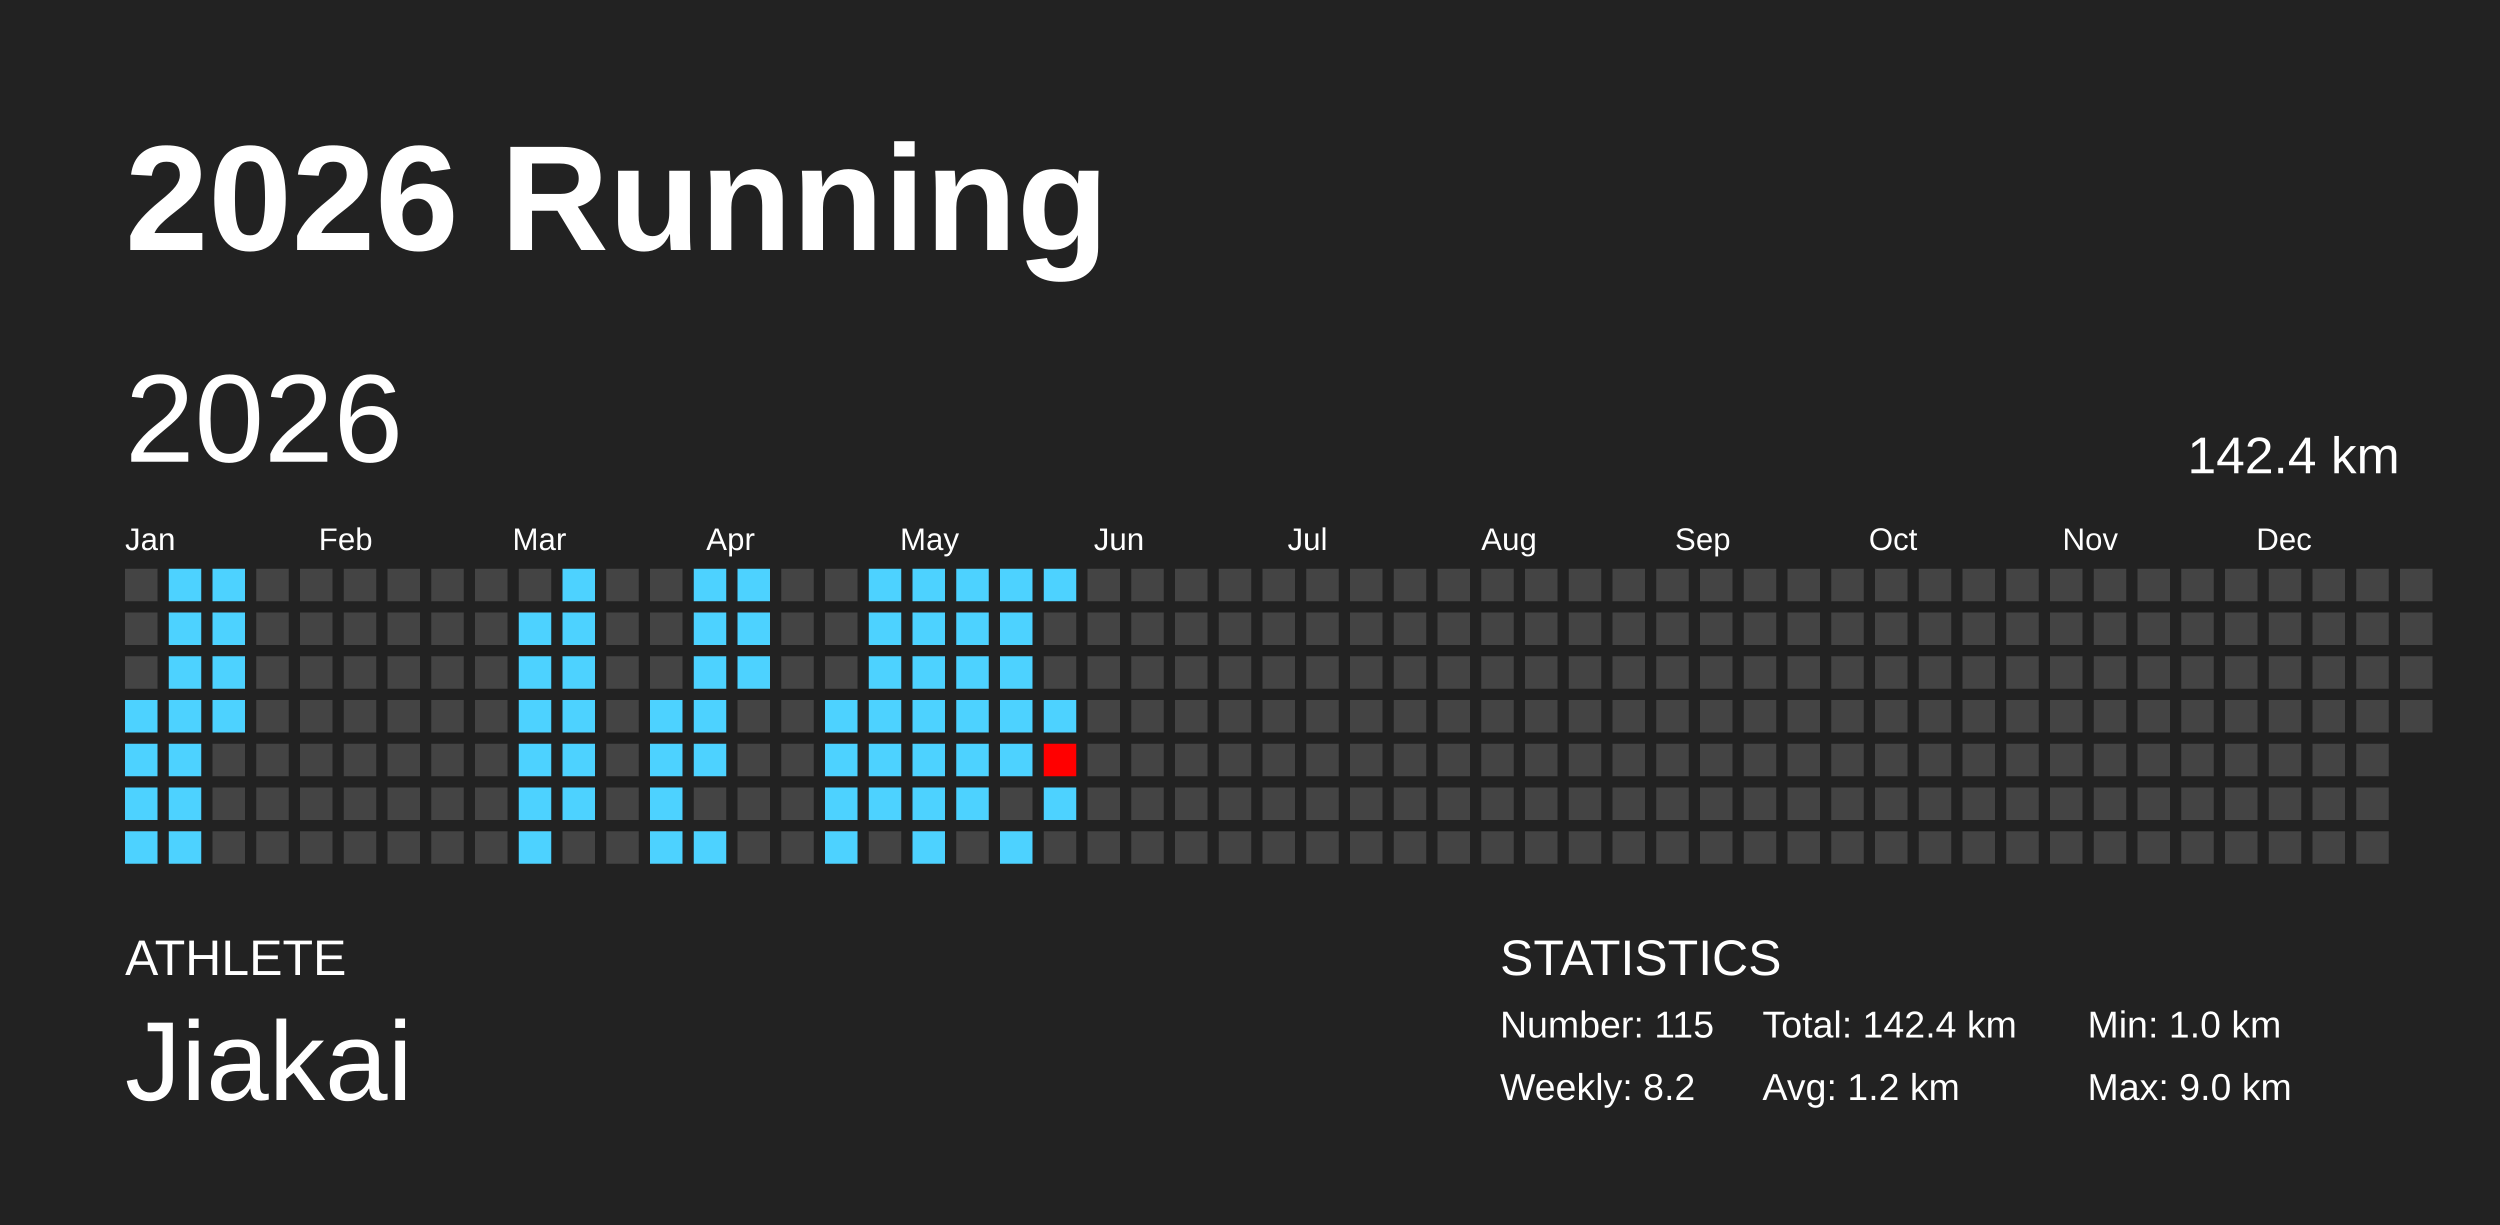
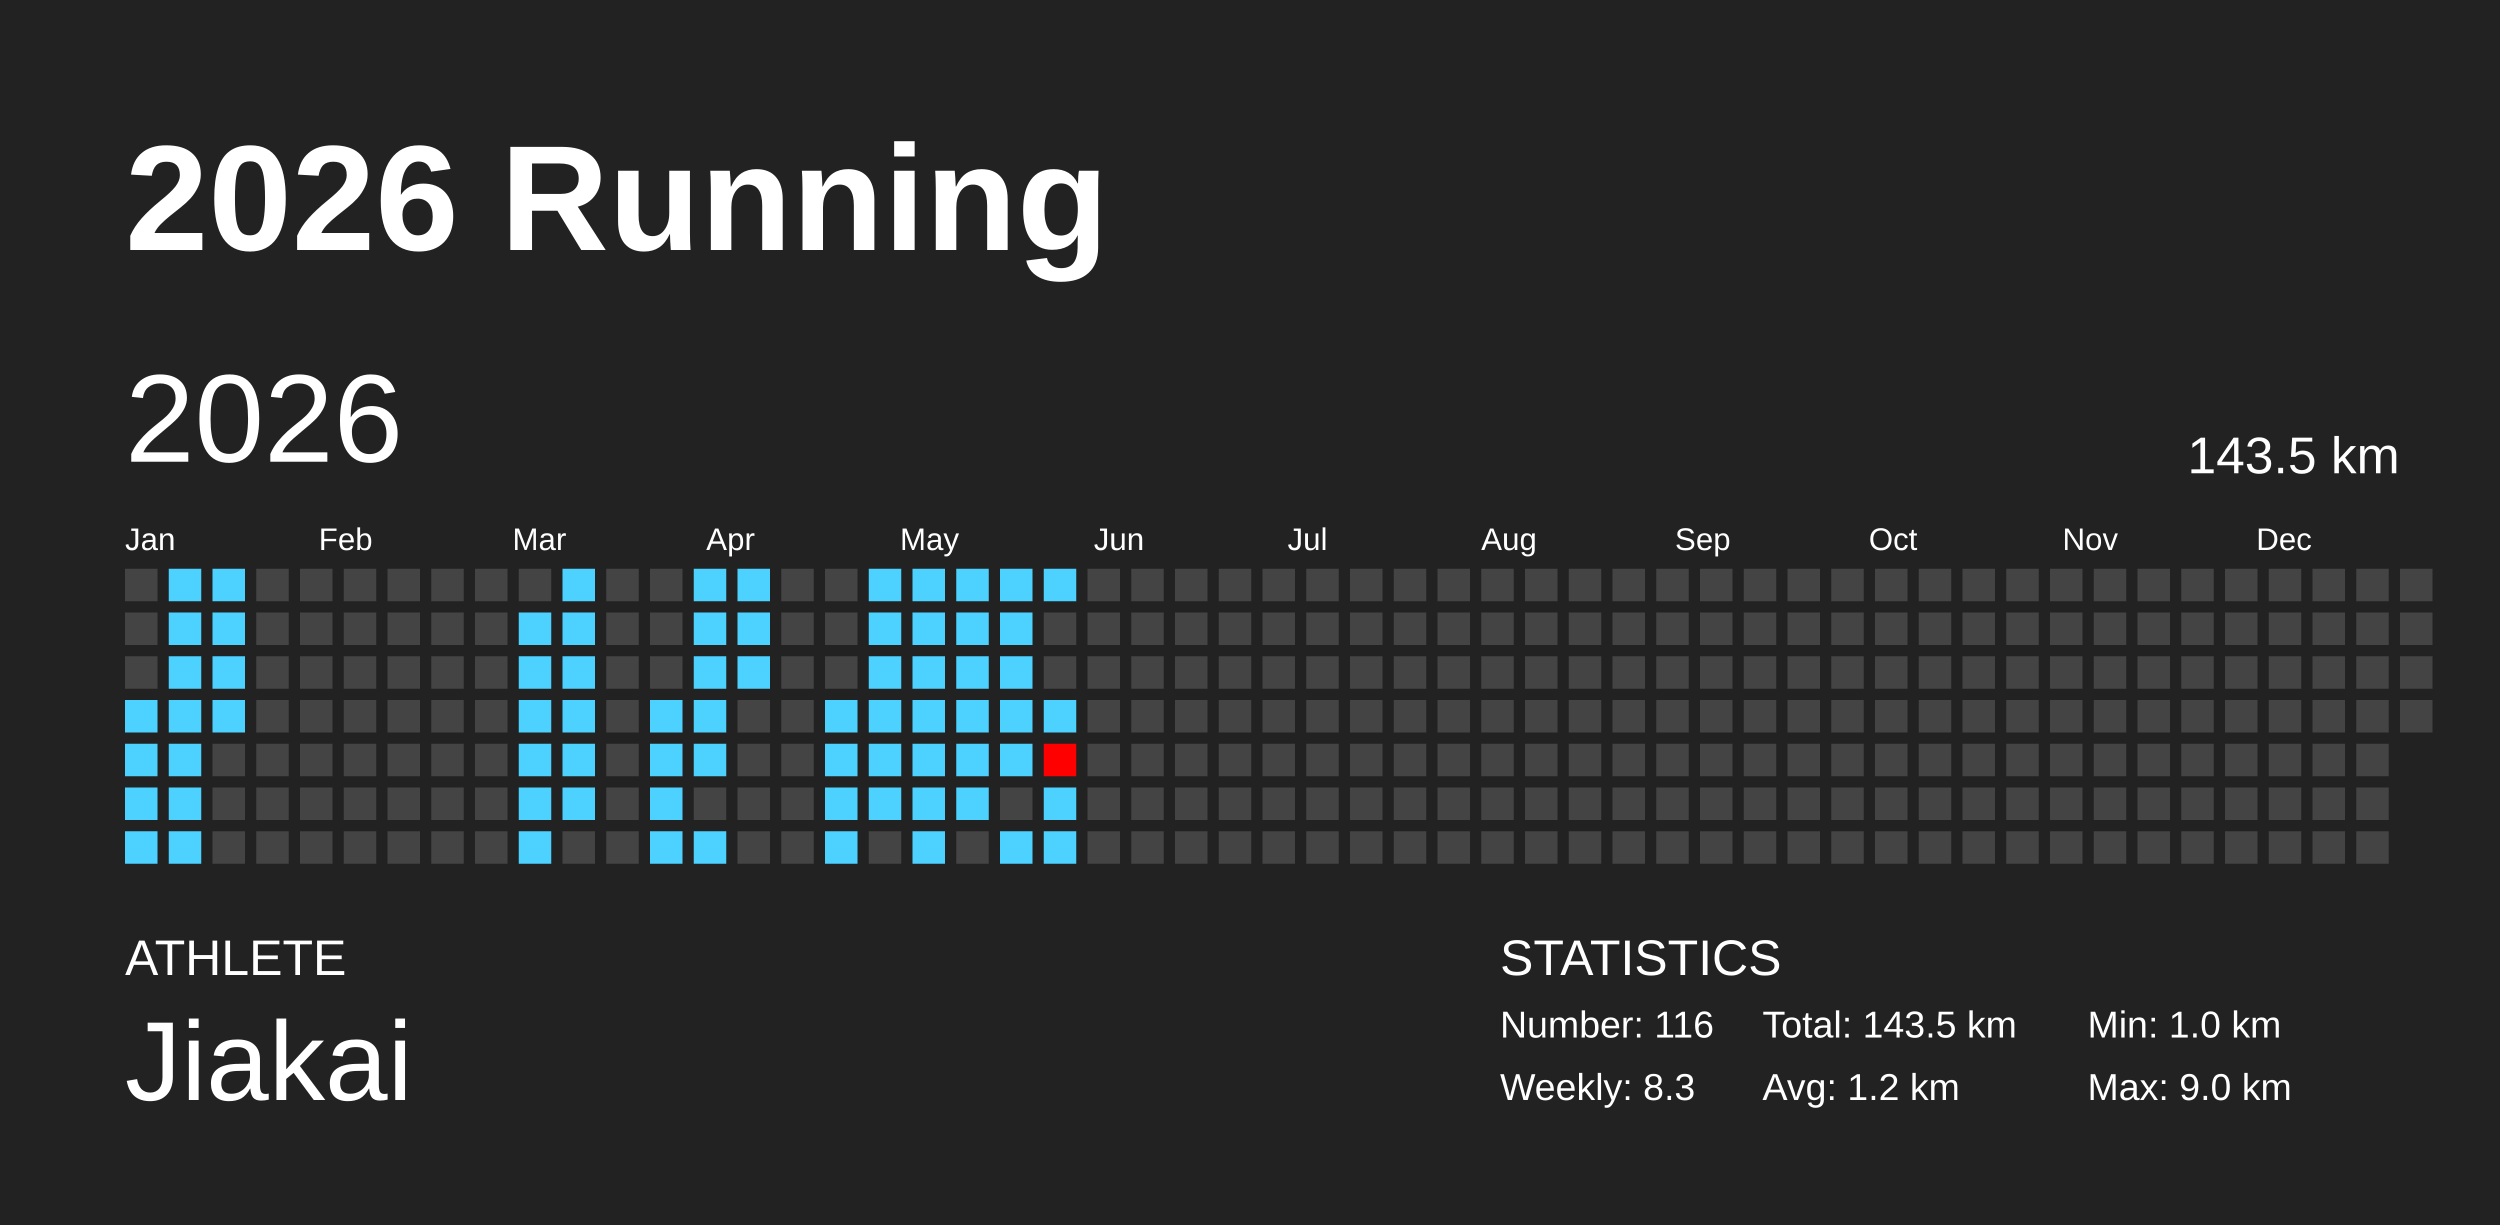
<svg xmlns="http://www.w3.org/2000/svg" baseProfile="full" height="98mm" version="1.1" viewBox="0,0,200,98" width="200mm">
  <defs />
  <rect fill="#222222" height="98" width="200" x="0" y="0" />
  <text fill="#FFFFFF" style="font-size:12px; font-family:Arial; font-weight:bold;" x="10" y="20">2026 Running</text>
  <text fill="#FFFFFF" style="font-size:4px; font-family:Arial" x="10" y="78">ATHLETE</text>
  <text fill="#FFFFFF" style="font-size:9px; font-family:Arial" x="10" y="88">Jiakai</text>
  <text fill="#FFFFFF" style="font-size:4px; font-family:Arial" x="120" y="78">STATISTICS</text>
-   <text fill="#FFFFFF" style="font-size:3px; font-family:Arial" x="120" y="83">Number: 115</text>
-   <text fill="#FFFFFF" style="font-size:3px; font-family:Arial" x="120" y="88">Weekly: 8.2</text>
-   <text fill="#FFFFFF" style="font-size:3px; font-family:Arial" x="141" y="83">Total: 142.4 km</text>
+   <text fill="#FFFFFF" style="font-size:3px; font-family:Arial" x="120" y="83">Number: 116</text>
+   <text fill="#FFFFFF" style="font-size:3px; font-family:Arial" x="120" y="88">Weekly: 8.3</text>
+   <text fill="#FFFFFF" style="font-size:3px; font-family:Arial" x="141" y="83">Total: 143.5 km</text>
  <text fill="#FFFFFF" style="font-size:3px; font-family:Arial" x="141" y="88">Avg: 1.2 km</text>
  <text fill="#FFFFFF" style="font-size:3px; font-family:Arial" x="167" y="83">Min: 1.0 km</text>
  <text fill="#FFFFFF" style="font-size:3px; font-family:Arial" x="167" y="88">Max: 9.0 km</text>
  <text dominant-baseline="hanging" fill="#FFFFFF" style="font-size:10.0px; font-family:Arial;" x="10" y="30">2026</text>
-   <text dominant-baseline="hanging" fill="#FFFFFF" style="font-size:4.125px; font-family:Arial;" x="175" y="35">142.4 km</text>
+   <text dominant-baseline="hanging" fill="#FFFFFF" style="font-size:4.125px; font-family:Arial;" x="175" y="35">143.5 km</text>
  <text fill="#FFFFFF" style="font-size:2.5px; font-family:Arial" x="10.0" y="44">Jan</text>
  <text fill="#FFFFFF" style="font-size:2.5px; font-family:Arial" x="25.5" y="44">Feb</text>
  <text fill="#FFFFFF" style="font-size:2.5px; font-family:Arial" x="41.0" y="44">Mar</text>
  <text fill="#FFFFFF" style="font-size:2.5px; font-family:Arial" x="56.5" y="44">Apr</text>
  <text fill="#FFFFFF" style="font-size:2.5px; font-family:Arial" x="72.0" y="44">May</text>
  <text fill="#FFFFFF" style="font-size:2.5px; font-family:Arial" x="87.5" y="44">Jun</text>
  <text fill="#FFFFFF" style="font-size:2.5px; font-family:Arial" x="103.0" y="44">Jul</text>
  <text fill="#FFFFFF" style="font-size:2.5px; font-family:Arial" x="118.5" y="44">Aug</text>
  <text fill="#FFFFFF" style="font-size:2.5px; font-family:Arial" x="134.0" y="44">Sep</text>
  <text fill="#FFFFFF" style="font-size:2.5px; font-family:Arial" x="149.5" y="44">Oct</text>
  <text fill="#FFFFFF" style="font-size:2.5px; font-family:Arial" x="165.0" y="44">Nov</text>
  <text fill="#FFFFFF" style="font-size:2.5px; font-family:Arial" x="180.5" y="44">Dec</text>
  <rect fill="#444444" height="2.6" width="2.6" x="10.0" y="45.5" />
  <rect fill="#444444" height="2.6" width="2.6" x="10.0" y="49.0" />
  <rect fill="#444444" height="2.6" width="2.6" x="10.0" y="52.5" />
  <rect fill="#4dd2ff" height="2.6" width="2.6" x="10.0" y="56.0" />
  <rect fill="#4dd2ff" height="2.6" width="2.6" x="10.0" y="59.5" />
  <rect fill="#4dd2ff" height="2.6" width="2.6" x="10.0" y="63.0" />
  <rect fill="#4dd2ff" height="2.6" width="2.6" x="10.0" y="66.5" />
  <rect fill="#4dd2ff" height="2.6" width="2.6" x="13.5" y="45.5" />
  <rect fill="#4dd2ff" height="2.6" width="2.6" x="13.5" y="49.0" />
  <rect fill="#4dd2ff" height="2.6" width="2.6" x="13.5" y="52.5" />
  <rect fill="#4dd2ff" height="2.6" width="2.6" x="13.5" y="56.0" />
  <rect fill="#4dd2ff" height="2.6" width="2.6" x="13.5" y="59.5" />
  <rect fill="#4dd2ff" height="2.6" width="2.6" x="13.5" y="63.0" />
  <rect fill="#4dd2ff" height="2.6" width="2.6" x="13.5" y="66.5" />
  <rect fill="#4dd2ff" height="2.6" width="2.6" x="17.0" y="45.5" />
  <rect fill="#4dd2ff" height="2.6" width="2.6" x="17.0" y="49.0" />
  <rect fill="#4dd2ff" height="2.6" width="2.6" x="17.0" y="52.5" />
  <rect fill="#4dd2ff" height="2.6" width="2.6" x="17.0" y="56.0" />
  <rect fill="#444444" height="2.6" width="2.6" x="17.0" y="59.5" />
  <rect fill="#444444" height="2.6" width="2.6" x="17.0" y="63.0" />
  <rect fill="#444444" height="2.6" width="2.6" x="17.0" y="66.5" />
  <rect fill="#444444" height="2.6" width="2.6" x="20.5" y="45.5" />
  <rect fill="#444444" height="2.6" width="2.6" x="20.5" y="49.0" />
  <rect fill="#444444" height="2.6" width="2.6" x="20.5" y="52.5" />
  <rect fill="#444444" height="2.6" width="2.6" x="20.5" y="56.0" />
  <rect fill="#444444" height="2.6" width="2.6" x="20.5" y="59.5" />
  <rect fill="#444444" height="2.6" width="2.6" x="20.5" y="63.0" />
  <rect fill="#444444" height="2.6" width="2.6" x="20.5" y="66.5" />
  <rect fill="#444444" height="2.6" width="2.6" x="24.0" y="45.5" />
  <rect fill="#444444" height="2.6" width="2.6" x="24.0" y="49.0" />
  <rect fill="#444444" height="2.6" width="2.6" x="24.0" y="52.5" />
  <rect fill="#444444" height="2.6" width="2.6" x="24.0" y="56.0" />
  <rect fill="#444444" height="2.6" width="2.6" x="24.0" y="59.5" />
  <rect fill="#444444" height="2.6" width="2.6" x="24.0" y="63.0" />
  <rect fill="#444444" height="2.6" width="2.6" x="24.0" y="66.5" />
  <rect fill="#444444" height="2.6" width="2.6" x="27.5" y="45.5" />
  <rect fill="#444444" height="2.6" width="2.6" x="27.5" y="49.0" />
  <rect fill="#444444" height="2.6" width="2.6" x="27.5" y="52.5" />
  <rect fill="#444444" height="2.6" width="2.6" x="27.5" y="56.0" />
  <rect fill="#444444" height="2.6" width="2.6" x="27.5" y="59.5" />
  <rect fill="#444444" height="2.6" width="2.6" x="27.5" y="63.0" />
  <rect fill="#444444" height="2.6" width="2.6" x="27.5" y="66.5" />
  <rect fill="#444444" height="2.6" width="2.6" x="31.0" y="45.5" />
  <rect fill="#444444" height="2.6" width="2.6" x="31.0" y="49.0" />
  <rect fill="#444444" height="2.6" width="2.6" x="31.0" y="52.5" />
  <rect fill="#444444" height="2.6" width="2.6" x="31.0" y="56.0" />
  <rect fill="#444444" height="2.6" width="2.6" x="31.0" y="59.5" />
  <rect fill="#444444" height="2.6" width="2.6" x="31.0" y="63.0" />
  <rect fill="#444444" height="2.6" width="2.6" x="31.0" y="66.5" />
  <rect fill="#444444" height="2.6" width="2.6" x="34.5" y="45.5" />
  <rect fill="#444444" height="2.6" width="2.6" x="34.5" y="49.0" />
  <rect fill="#444444" height="2.6" width="2.6" x="34.5" y="52.5" />
  <rect fill="#444444" height="2.6" width="2.6" x="34.5" y="56.0" />
  <rect fill="#444444" height="2.6" width="2.6" x="34.5" y="59.5" />
  <rect fill="#444444" height="2.6" width="2.6" x="34.5" y="63.0" />
  <rect fill="#444444" height="2.6" width="2.6" x="34.5" y="66.5" />
  <rect fill="#444444" height="2.6" width="2.6" x="38.0" y="45.5" />
  <rect fill="#444444" height="2.6" width="2.6" x="38.0" y="49.0" />
  <rect fill="#444444" height="2.6" width="2.6" x="38.0" y="52.5" />
  <rect fill="#444444" height="2.6" width="2.6" x="38.0" y="56.0" />
  <rect fill="#444444" height="2.6" width="2.6" x="38.0" y="59.5" />
  <rect fill="#444444" height="2.6" width="2.6" x="38.0" y="63.0" />
  <rect fill="#444444" height="2.6" width="2.6" x="38.0" y="66.5" />
  <rect fill="#444444" height="2.6" width="2.6" x="41.5" y="45.5" />
  <rect fill="#4dd2ff" height="2.6" width="2.6" x="41.5" y="49.0" />
  <rect fill="#4dd2ff" height="2.6" width="2.6" x="41.5" y="52.5" />
  <rect fill="#4dd2ff" height="2.6" width="2.6" x="41.5" y="56.0" />
  <rect fill="#4dd2ff" height="2.6" width="2.6" x="41.5" y="59.5" />
  <rect fill="#4dd2ff" height="2.6" width="2.6" x="41.5" y="63.0" />
  <rect fill="#4dd2ff" height="2.6" width="2.6" x="41.5" y="66.5" />
  <rect fill="#4dd2ff" height="2.6" width="2.6" x="45.0" y="45.5" />
  <rect fill="#4dd2ff" height="2.6" width="2.6" x="45.0" y="49.0" />
  <rect fill="#4dd2ff" height="2.6" width="2.6" x="45.0" y="52.5" />
  <rect fill="#4dd2ff" height="2.6" width="2.6" x="45.0" y="56.0" />
  <rect fill="#4dd2ff" height="2.6" width="2.6" x="45.0" y="59.5" />
  <rect fill="#4dd2ff" height="2.6" width="2.6" x="45.0" y="63.0" />
  <rect fill="#444444" height="2.6" width="2.6" x="45.0" y="66.5" />
  <rect fill="#444444" height="2.6" width="2.6" x="48.5" y="45.5" />
  <rect fill="#444444" height="2.6" width="2.6" x="48.5" y="49.0" />
  <rect fill="#444444" height="2.6" width="2.6" x="48.5" y="52.5" />
  <rect fill="#444444" height="2.6" width="2.6" x="48.5" y="56.0" />
  <rect fill="#444444" height="2.6" width="2.6" x="48.5" y="59.5" />
  <rect fill="#444444" height="2.6" width="2.6" x="48.5" y="63.0" />
  <rect fill="#444444" height="2.6" width="2.6" x="48.5" y="66.5" />
  <rect fill="#444444" height="2.6" width="2.6" x="52.0" y="45.5" />
  <rect fill="#444444" height="2.6" width="2.6" x="52.0" y="49.0" />
  <rect fill="#444444" height="2.6" width="2.6" x="52.0" y="52.5" />
  <rect fill="#4dd2ff" height="2.6" width="2.6" x="52.0" y="56.0" />
  <rect fill="#4dd2ff" height="2.6" width="2.6" x="52.0" y="59.5" />
  <rect fill="#4dd2ff" height="2.6" width="2.6" x="52.0" y="63.0" />
  <rect fill="#4dd2ff" height="2.6" width="2.6" x="52.0" y="66.5" />
  <rect fill="#4dd2ff" height="2.6" width="2.6" x="55.5" y="45.5" />
  <rect fill="#4dd2ff" height="2.6" width="2.6" x="55.5" y="49.0" />
  <rect fill="#4dd2ff" height="2.6" width="2.6" x="55.5" y="52.5" />
  <rect fill="#4dd2ff" height="2.6" width="2.6" x="55.5" y="56.0" />
  <rect fill="#4dd2ff" height="2.6" width="2.6" x="55.5" y="59.5" />
  <rect fill="#444444" height="2.6" width="2.6" x="55.5" y="63.0" />
  <rect fill="#4dd2ff" height="2.6" width="2.6" x="55.5" y="66.5" />
  <rect fill="#4dd2ff" height="2.6" width="2.6" x="59.0" y="45.5" />
  <rect fill="#4dd2ff" height="2.6" width="2.6" x="59.0" y="49.0" />
  <rect fill="#4dd2ff" height="2.6" width="2.6" x="59.0" y="52.5" />
  <rect fill="#444444" height="2.6" width="2.6" x="59.0" y="56.0" />
  <rect fill="#444444" height="2.6" width="2.6" x="59.0" y="59.5" />
  <rect fill="#444444" height="2.6" width="2.6" x="59.0" y="63.0" />
  <rect fill="#444444" height="2.6" width="2.6" x="59.0" y="66.5" />
  <rect fill="#444444" height="2.6" width="2.6" x="62.5" y="45.5" />
  <rect fill="#444444" height="2.6" width="2.6" x="62.5" y="49.0" />
  <rect fill="#444444" height="2.6" width="2.6" x="62.5" y="52.5" />
  <rect fill="#444444" height="2.6" width="2.6" x="62.5" y="56.0" />
  <rect fill="#444444" height="2.6" width="2.6" x="62.5" y="59.5" />
  <rect fill="#444444" height="2.6" width="2.6" x="62.5" y="63.0" />
  <rect fill="#444444" height="2.6" width="2.6" x="62.5" y="66.5" />
  <rect fill="#444444" height="2.6" width="2.6" x="66.0" y="45.5" />
  <rect fill="#444444" height="2.6" width="2.6" x="66.0" y="49.0" />
  <rect fill="#444444" height="2.6" width="2.6" x="66.0" y="52.5" />
  <rect fill="#4dd2ff" height="2.6" width="2.6" x="66.0" y="56.0" />
  <rect fill="#4dd2ff" height="2.6" width="2.6" x="66.0" y="59.5" />
  <rect fill="#4dd2ff" height="2.6" width="2.6" x="66.0" y="63.0" />
  <rect fill="#4dd2ff" height="2.6" width="2.6" x="66.0" y="66.5" />
  <rect fill="#4dd2ff" height="2.6" width="2.6" x="69.5" y="45.5" />
  <rect fill="#4dd2ff" height="2.6" width="2.6" x="69.5" y="49.0" />
  <rect fill="#4dd2ff" height="2.6" width="2.6" x="69.5" y="52.5" />
  <rect fill="#4dd2ff" height="2.6" width="2.6" x="69.5" y="56.0" />
  <rect fill="#4dd2ff" height="2.6" width="2.6" x="69.5" y="59.5" />
  <rect fill="#4dd2ff" height="2.6" width="2.6" x="69.5" y="63.0" />
  <rect fill="#444444" height="2.6" width="2.6" x="69.5" y="66.5" />
  <rect fill="#4dd2ff" height="2.6" width="2.6" x="73.0" y="45.5" />
  <rect fill="#4dd2ff" height="2.6" width="2.6" x="73.0" y="49.0" />
  <rect fill="#4dd2ff" height="2.6" width="2.6" x="73.0" y="52.5" />
  <rect fill="#4dd2ff" height="2.6" width="2.6" x="73.0" y="56.0" />
  <rect fill="#4dd2ff" height="2.6" width="2.6" x="73.0" y="59.5" />
  <rect fill="#4dd2ff" height="2.6" width="2.6" x="73.0" y="63.0" />
  <rect fill="#4dd2ff" height="2.6" width="2.6" x="73.0" y="66.5" />
  <rect fill="#4dd2ff" height="2.6" width="2.6" x="76.5" y="45.5" />
  <rect fill="#4dd2ff" height="2.6" width="2.6" x="76.5" y="49.0" />
  <rect fill="#4dd2ff" height="2.6" width="2.6" x="76.5" y="52.5" />
  <rect fill="#4dd2ff" height="2.6" width="2.6" x="76.5" y="56.0" />
  <rect fill="#4dd2ff" height="2.6" width="2.6" x="76.5" y="59.5" />
  <rect fill="#4dd2ff" height="2.6" width="2.6" x="76.5" y="63.0" />
  <rect fill="#444444" height="2.6" width="2.6" x="76.5" y="66.5" />
  <rect fill="#4dd2ff" height="2.6" width="2.6" x="80.0" y="45.5" />
  <rect fill="#4dd2ff" height="2.6" width="2.6" x="80.0" y="49.0" />
  <rect fill="#4dd2ff" height="2.6" width="2.6" x="80.0" y="52.5" />
  <rect fill="#4dd2ff" height="2.6" width="2.6" x="80.0" y="56.0" />
  <rect fill="#4dd2ff" height="2.6" width="2.6" x="80.0" y="59.5" />
  <rect fill="#444444" height="2.6" width="2.6" x="80.0" y="63.0" />
  <rect fill="#4dd2ff" height="2.6" width="2.6" x="80.0" y="66.5" />
  <rect fill="#4dd2ff" height="2.6" width="2.6" x="83.5" y="45.5" />
  <rect fill="#444444" height="2.6" width="2.6" x="83.5" y="49.0" />
  <rect fill="#444444" height="2.6" width="2.6" x="83.5" y="52.5" />
  <rect fill="#4dd2ff" height="2.6" width="2.6" x="83.5" y="56.0" />
  <rect fill="#ff0000" height="2.6" width="2.6" x="83.5" y="59.5" />
  <rect fill="#4dd2ff" height="2.6" width="2.6" x="83.5" y="63.0" />
-   <rect fill="#444444" height="2.6" width="2.6" x="83.5" y="66.5" />
+   <rect fill="#4dd2ff" height="2.6" width="2.6" x="83.5" y="66.5" />
  <rect fill="#444444" height="2.6" width="2.6" x="87.0" y="45.5" />
  <rect fill="#444444" height="2.6" width="2.6" x="87.0" y="49.0" />
  <rect fill="#444444" height="2.6" width="2.6" x="87.0" y="52.5" />
  <rect fill="#444444" height="2.6" width="2.6" x="87.0" y="56.0" />
  <rect fill="#444444" height="2.6" width="2.6" x="87.0" y="59.5" />
  <rect fill="#444444" height="2.6" width="2.6" x="87.0" y="63.0" />
  <rect fill="#444444" height="2.6" width="2.6" x="87.0" y="66.5" />
  <rect fill="#444444" height="2.6" width="2.6" x="90.5" y="45.5" />
  <rect fill="#444444" height="2.6" width="2.6" x="90.5" y="49.0" />
  <rect fill="#444444" height="2.6" width="2.6" x="90.5" y="52.5" />
  <rect fill="#444444" height="2.6" width="2.6" x="90.5" y="56.0" />
  <rect fill="#444444" height="2.6" width="2.6" x="90.5" y="59.5" />
  <rect fill="#444444" height="2.6" width="2.6" x="90.5" y="63.0" />
  <rect fill="#444444" height="2.6" width="2.6" x="90.5" y="66.5" />
  <rect fill="#444444" height="2.6" width="2.6" x="94.0" y="45.5" />
  <rect fill="#444444" height="2.6" width="2.6" x="94.0" y="49.0" />
  <rect fill="#444444" height="2.6" width="2.6" x="94.0" y="52.5" />
  <rect fill="#444444" height="2.6" width="2.6" x="94.0" y="56.0" />
  <rect fill="#444444" height="2.6" width="2.6" x="94.0" y="59.5" />
  <rect fill="#444444" height="2.6" width="2.6" x="94.0" y="63.0" />
  <rect fill="#444444" height="2.6" width="2.6" x="94.0" y="66.5" />
  <rect fill="#444444" height="2.6" width="2.6" x="97.5" y="45.5" />
  <rect fill="#444444" height="2.6" width="2.6" x="97.5" y="49.0" />
  <rect fill="#444444" height="2.6" width="2.6" x="97.5" y="52.5" />
  <rect fill="#444444" height="2.6" width="2.6" x="97.5" y="56.0" />
  <rect fill="#444444" height="2.6" width="2.6" x="97.5" y="59.5" />
  <rect fill="#444444" height="2.6" width="2.6" x="97.5" y="63.0" />
  <rect fill="#444444" height="2.6" width="2.6" x="97.5" y="66.5" />
  <rect fill="#444444" height="2.6" width="2.6" x="101.0" y="45.5" />
  <rect fill="#444444" height="2.6" width="2.6" x="101.0" y="49.0" />
  <rect fill="#444444" height="2.6" width="2.6" x="101.0" y="52.5" />
  <rect fill="#444444" height="2.6" width="2.6" x="101.0" y="56.0" />
  <rect fill="#444444" height="2.6" width="2.6" x="101.0" y="59.5" />
  <rect fill="#444444" height="2.6" width="2.6" x="101.0" y="63.0" />
  <rect fill="#444444" height="2.6" width="2.6" x="101.0" y="66.5" />
  <rect fill="#444444" height="2.6" width="2.6" x="104.5" y="45.5" />
  <rect fill="#444444" height="2.6" width="2.6" x="104.5" y="49.0" />
  <rect fill="#444444" height="2.6" width="2.6" x="104.5" y="52.5" />
  <rect fill="#444444" height="2.6" width="2.6" x="104.5" y="56.0" />
  <rect fill="#444444" height="2.6" width="2.6" x="104.5" y="59.5" />
  <rect fill="#444444" height="2.6" width="2.6" x="104.5" y="63.0" />
  <rect fill="#444444" height="2.6" width="2.6" x="104.5" y="66.5" />
  <rect fill="#444444" height="2.6" width="2.6" x="108.0" y="45.5" />
  <rect fill="#444444" height="2.6" width="2.6" x="108.0" y="49.0" />
  <rect fill="#444444" height="2.6" width="2.6" x="108.0" y="52.5" />
  <rect fill="#444444" height="2.6" width="2.6" x="108.0" y="56.0" />
  <rect fill="#444444" height="2.6" width="2.6" x="108.0" y="59.5" />
  <rect fill="#444444" height="2.6" width="2.6" x="108.0" y="63.0" />
  <rect fill="#444444" height="2.6" width="2.6" x="108.0" y="66.5" />
  <rect fill="#444444" height="2.6" width="2.6" x="111.5" y="45.5" />
  <rect fill="#444444" height="2.6" width="2.6" x="111.5" y="49.0" />
  <rect fill="#444444" height="2.6" width="2.6" x="111.5" y="52.5" />
  <rect fill="#444444" height="2.6" width="2.6" x="111.5" y="56.0" />
  <rect fill="#444444" height="2.6" width="2.6" x="111.5" y="59.5" />
  <rect fill="#444444" height="2.6" width="2.6" x="111.5" y="63.0" />
  <rect fill="#444444" height="2.6" width="2.6" x="111.5" y="66.5" />
  <rect fill="#444444" height="2.6" width="2.6" x="115.0" y="45.5" />
  <rect fill="#444444" height="2.6" width="2.6" x="115.0" y="49.0" />
  <rect fill="#444444" height="2.6" width="2.6" x="115.0" y="52.5" />
  <rect fill="#444444" height="2.6" width="2.6" x="115.0" y="56.0" />
  <rect fill="#444444" height="2.6" width="2.6" x="115.0" y="59.5" />
  <rect fill="#444444" height="2.6" width="2.6" x="115.0" y="63.0" />
  <rect fill="#444444" height="2.6" width="2.6" x="115.0" y="66.5" />
  <rect fill="#444444" height="2.6" width="2.6" x="118.5" y="45.5" />
  <rect fill="#444444" height="2.6" width="2.6" x="118.5" y="49.0" />
  <rect fill="#444444" height="2.6" width="2.6" x="118.5" y="52.5" />
  <rect fill="#444444" height="2.6" width="2.6" x="118.5" y="56.0" />
  <rect fill="#444444" height="2.6" width="2.6" x="118.5" y="59.5" />
  <rect fill="#444444" height="2.6" width="2.6" x="118.5" y="63.0" />
  <rect fill="#444444" height="2.6" width="2.6" x="118.5" y="66.5" />
  <rect fill="#444444" height="2.6" width="2.6" x="122.0" y="45.5" />
  <rect fill="#444444" height="2.6" width="2.6" x="122.0" y="49.0" />
  <rect fill="#444444" height="2.6" width="2.6" x="122.0" y="52.5" />
  <rect fill="#444444" height="2.6" width="2.6" x="122.0" y="56.0" />
  <rect fill="#444444" height="2.6" width="2.6" x="122.0" y="59.5" />
  <rect fill="#444444" height="2.6" width="2.6" x="122.0" y="63.0" />
  <rect fill="#444444" height="2.6" width="2.6" x="122.0" y="66.5" />
  <rect fill="#444444" height="2.6" width="2.6" x="125.5" y="45.5" />
  <rect fill="#444444" height="2.6" width="2.6" x="125.5" y="49.0" />
  <rect fill="#444444" height="2.6" width="2.6" x="125.5" y="52.5" />
  <rect fill="#444444" height="2.6" width="2.6" x="125.5" y="56.0" />
  <rect fill="#444444" height="2.6" width="2.6" x="125.5" y="59.5" />
  <rect fill="#444444" height="2.6" width="2.6" x="125.5" y="63.0" />
  <rect fill="#444444" height="2.6" width="2.6" x="125.5" y="66.5" />
  <rect fill="#444444" height="2.6" width="2.6" x="129.0" y="45.5" />
  <rect fill="#444444" height="2.6" width="2.6" x="129.0" y="49.0" />
  <rect fill="#444444" height="2.6" width="2.6" x="129.0" y="52.5" />
  <rect fill="#444444" height="2.6" width="2.6" x="129.0" y="56.0" />
  <rect fill="#444444" height="2.6" width="2.6" x="129.0" y="59.5" />
  <rect fill="#444444" height="2.6" width="2.6" x="129.0" y="63.0" />
  <rect fill="#444444" height="2.6" width="2.6" x="129.0" y="66.5" />
  <rect fill="#444444" height="2.6" width="2.6" x="132.5" y="45.5" />
  <rect fill="#444444" height="2.6" width="2.6" x="132.5" y="49.0" />
  <rect fill="#444444" height="2.6" width="2.6" x="132.5" y="52.5" />
  <rect fill="#444444" height="2.6" width="2.6" x="132.5" y="56.0" />
  <rect fill="#444444" height="2.6" width="2.6" x="132.5" y="59.5" />
  <rect fill="#444444" height="2.6" width="2.6" x="132.5" y="63.0" />
  <rect fill="#444444" height="2.6" width="2.6" x="132.5" y="66.5" />
  <rect fill="#444444" height="2.6" width="2.6" x="136.0" y="45.5" />
  <rect fill="#444444" height="2.6" width="2.6" x="136.0" y="49.0" />
  <rect fill="#444444" height="2.6" width="2.6" x="136.0" y="52.5" />
  <rect fill="#444444" height="2.6" width="2.6" x="136.0" y="56.0" />
  <rect fill="#444444" height="2.6" width="2.6" x="136.0" y="59.5" />
  <rect fill="#444444" height="2.6" width="2.6" x="136.0" y="63.0" />
  <rect fill="#444444" height="2.6" width="2.6" x="136.0" y="66.5" />
  <rect fill="#444444" height="2.6" width="2.6" x="139.5" y="45.5" />
  <rect fill="#444444" height="2.6" width="2.6" x="139.5" y="49.0" />
  <rect fill="#444444" height="2.6" width="2.6" x="139.5" y="52.5" />
  <rect fill="#444444" height="2.6" width="2.6" x="139.5" y="56.0" />
  <rect fill="#444444" height="2.6" width="2.6" x="139.5" y="59.5" />
  <rect fill="#444444" height="2.6" width="2.6" x="139.5" y="63.0" />
  <rect fill="#444444" height="2.6" width="2.6" x="139.5" y="66.5" />
  <rect fill="#444444" height="2.6" width="2.6" x="143.0" y="45.5" />
  <rect fill="#444444" height="2.6" width="2.6" x="143.0" y="49.0" />
  <rect fill="#444444" height="2.6" width="2.6" x="143.0" y="52.5" />
  <rect fill="#444444" height="2.6" width="2.6" x="143.0" y="56.0" />
  <rect fill="#444444" height="2.6" width="2.6" x="143.0" y="59.5" />
  <rect fill="#444444" height="2.6" width="2.6" x="143.0" y="63.0" />
  <rect fill="#444444" height="2.6" width="2.6" x="143.0" y="66.5" />
  <rect fill="#444444" height="2.6" width="2.6" x="146.5" y="45.5" />
  <rect fill="#444444" height="2.6" width="2.6" x="146.5" y="49.0" />
  <rect fill="#444444" height="2.6" width="2.6" x="146.5" y="52.5" />
  <rect fill="#444444" height="2.6" width="2.6" x="146.5" y="56.0" />
  <rect fill="#444444" height="2.6" width="2.6" x="146.5" y="59.5" />
  <rect fill="#444444" height="2.6" width="2.6" x="146.5" y="63.0" />
  <rect fill="#444444" height="2.6" width="2.6" x="146.5" y="66.5" />
  <rect fill="#444444" height="2.6" width="2.6" x="150.0" y="45.5" />
  <rect fill="#444444" height="2.6" width="2.6" x="150.0" y="49.0" />
  <rect fill="#444444" height="2.6" width="2.6" x="150.0" y="52.5" />
  <rect fill="#444444" height="2.6" width="2.6" x="150.0" y="56.0" />
  <rect fill="#444444" height="2.6" width="2.6" x="150.0" y="59.5" />
  <rect fill="#444444" height="2.6" width="2.6" x="150.0" y="63.0" />
  <rect fill="#444444" height="2.6" width="2.6" x="150.0" y="66.5" />
  <rect fill="#444444" height="2.6" width="2.6" x="153.5" y="45.5" />
  <rect fill="#444444" height="2.6" width="2.6" x="153.5" y="49.0" />
  <rect fill="#444444" height="2.6" width="2.6" x="153.5" y="52.5" />
  <rect fill="#444444" height="2.6" width="2.6" x="153.5" y="56.0" />
  <rect fill="#444444" height="2.6" width="2.6" x="153.5" y="59.5" />
  <rect fill="#444444" height="2.6" width="2.6" x="153.5" y="63.0" />
  <rect fill="#444444" height="2.6" width="2.6" x="153.5" y="66.5" />
  <rect fill="#444444" height="2.6" width="2.6" x="157.0" y="45.5" />
  <rect fill="#444444" height="2.6" width="2.6" x="157.0" y="49.0" />
  <rect fill="#444444" height="2.6" width="2.6" x="157.0" y="52.5" />
  <rect fill="#444444" height="2.6" width="2.6" x="157.0" y="56.0" />
  <rect fill="#444444" height="2.6" width="2.6" x="157.0" y="59.5" />
  <rect fill="#444444" height="2.6" width="2.6" x="157.0" y="63.0" />
  <rect fill="#444444" height="2.6" width="2.6" x="157.0" y="66.5" />
  <rect fill="#444444" height="2.6" width="2.6" x="160.5" y="45.5" />
  <rect fill="#444444" height="2.6" width="2.6" x="160.5" y="49.0" />
  <rect fill="#444444" height="2.6" width="2.6" x="160.5" y="52.5" />
  <rect fill="#444444" height="2.6" width="2.6" x="160.5" y="56.0" />
  <rect fill="#444444" height="2.6" width="2.6" x="160.5" y="59.5" />
  <rect fill="#444444" height="2.6" width="2.6" x="160.5" y="63.0" />
  <rect fill="#444444" height="2.6" width="2.6" x="160.5" y="66.5" />
  <rect fill="#444444" height="2.6" width="2.6" x="164.0" y="45.5" />
  <rect fill="#444444" height="2.6" width="2.6" x="164.0" y="49.0" />
  <rect fill="#444444" height="2.6" width="2.6" x="164.0" y="52.5" />
  <rect fill="#444444" height="2.6" width="2.6" x="164.0" y="56.0" />
  <rect fill="#444444" height="2.6" width="2.6" x="164.0" y="59.5" />
  <rect fill="#444444" height="2.6" width="2.6" x="164.0" y="63.0" />
  <rect fill="#444444" height="2.6" width="2.6" x="164.0" y="66.5" />
  <rect fill="#444444" height="2.6" width="2.6" x="167.5" y="45.5" />
  <rect fill="#444444" height="2.6" width="2.6" x="167.5" y="49.0" />
  <rect fill="#444444" height="2.6" width="2.6" x="167.5" y="52.5" />
  <rect fill="#444444" height="2.6" width="2.6" x="167.5" y="56.0" />
  <rect fill="#444444" height="2.6" width="2.6" x="167.5" y="59.5" />
  <rect fill="#444444" height="2.6" width="2.6" x="167.5" y="63.0" />
  <rect fill="#444444" height="2.6" width="2.6" x="167.5" y="66.5" />
  <rect fill="#444444" height="2.6" width="2.6" x="171.0" y="45.5" />
  <rect fill="#444444" height="2.6" width="2.6" x="171.0" y="49.0" />
  <rect fill="#444444" height="2.6" width="2.6" x="171.0" y="52.5" />
  <rect fill="#444444" height="2.6" width="2.6" x="171.0" y="56.0" />
  <rect fill="#444444" height="2.6" width="2.6" x="171.0" y="59.5" />
  <rect fill="#444444" height="2.6" width="2.6" x="171.0" y="63.0" />
  <rect fill="#444444" height="2.6" width="2.6" x="171.0" y="66.5" />
  <rect fill="#444444" height="2.6" width="2.6" x="174.5" y="45.5" />
  <rect fill="#444444" height="2.6" width="2.6" x="174.5" y="49.0" />
  <rect fill="#444444" height="2.6" width="2.6" x="174.5" y="52.5" />
  <rect fill="#444444" height="2.6" width="2.6" x="174.5" y="56.0" />
  <rect fill="#444444" height="2.6" width="2.6" x="174.5" y="59.5" />
  <rect fill="#444444" height="2.6" width="2.6" x="174.5" y="63.0" />
  <rect fill="#444444" height="2.6" width="2.6" x="174.5" y="66.5" />
  <rect fill="#444444" height="2.6" width="2.6" x="178.0" y="45.5" />
  <rect fill="#444444" height="2.6" width="2.6" x="178.0" y="49.0" />
  <rect fill="#444444" height="2.6" width="2.6" x="178.0" y="52.5" />
  <rect fill="#444444" height="2.6" width="2.6" x="178.0" y="56.0" />
  <rect fill="#444444" height="2.6" width="2.6" x="178.0" y="59.5" />
  <rect fill="#444444" height="2.6" width="2.6" x="178.0" y="63.0" />
  <rect fill="#444444" height="2.6" width="2.6" x="178.0" y="66.5" />
  <rect fill="#444444" height="2.6" width="2.6" x="181.5" y="45.5" />
  <rect fill="#444444" height="2.6" width="2.6" x="181.5" y="49.0" />
  <rect fill="#444444" height="2.6" width="2.6" x="181.5" y="52.5" />
  <rect fill="#444444" height="2.6" width="2.6" x="181.5" y="56.0" />
  <rect fill="#444444" height="2.6" width="2.6" x="181.5" y="59.5" />
  <rect fill="#444444" height="2.6" width="2.6" x="181.5" y="63.0" />
  <rect fill="#444444" height="2.6" width="2.6" x="181.5" y="66.5" />
  <rect fill="#444444" height="2.6" width="2.6" x="185.0" y="45.5" />
  <rect fill="#444444" height="2.6" width="2.6" x="185.0" y="49.0" />
  <rect fill="#444444" height="2.6" width="2.6" x="185.0" y="52.5" />
  <rect fill="#444444" height="2.6" width="2.6" x="185.0" y="56.0" />
  <rect fill="#444444" height="2.6" width="2.6" x="185.0" y="59.5" />
  <rect fill="#444444" height="2.6" width="2.6" x="185.0" y="63.0" />
  <rect fill="#444444" height="2.6" width="2.6" x="185.0" y="66.5" />
  <rect fill="#444444" height="2.6" width="2.6" x="188.5" y="45.5" />
  <rect fill="#444444" height="2.6" width="2.6" x="188.5" y="49.0" />
  <rect fill="#444444" height="2.6" width="2.6" x="188.5" y="52.5" />
  <rect fill="#444444" height="2.6" width="2.6" x="188.5" y="56.0" />
  <rect fill="#444444" height="2.6" width="2.6" x="188.5" y="59.5" />
  <rect fill="#444444" height="2.6" width="2.6" x="188.5" y="63.0" />
  <rect fill="#444444" height="2.6" width="2.6" x="188.5" y="66.5" />
  <rect fill="#444444" height="2.6" width="2.6" x="192.0" y="45.5" />
  <rect fill="#444444" height="2.6" width="2.6" x="192.0" y="49.0" />
  <rect fill="#444444" height="2.6" width="2.6" x="192.0" y="52.5" />
  <rect fill="#444444" height="2.6" width="2.6" x="192.0" y="56.0" />
</svg>
